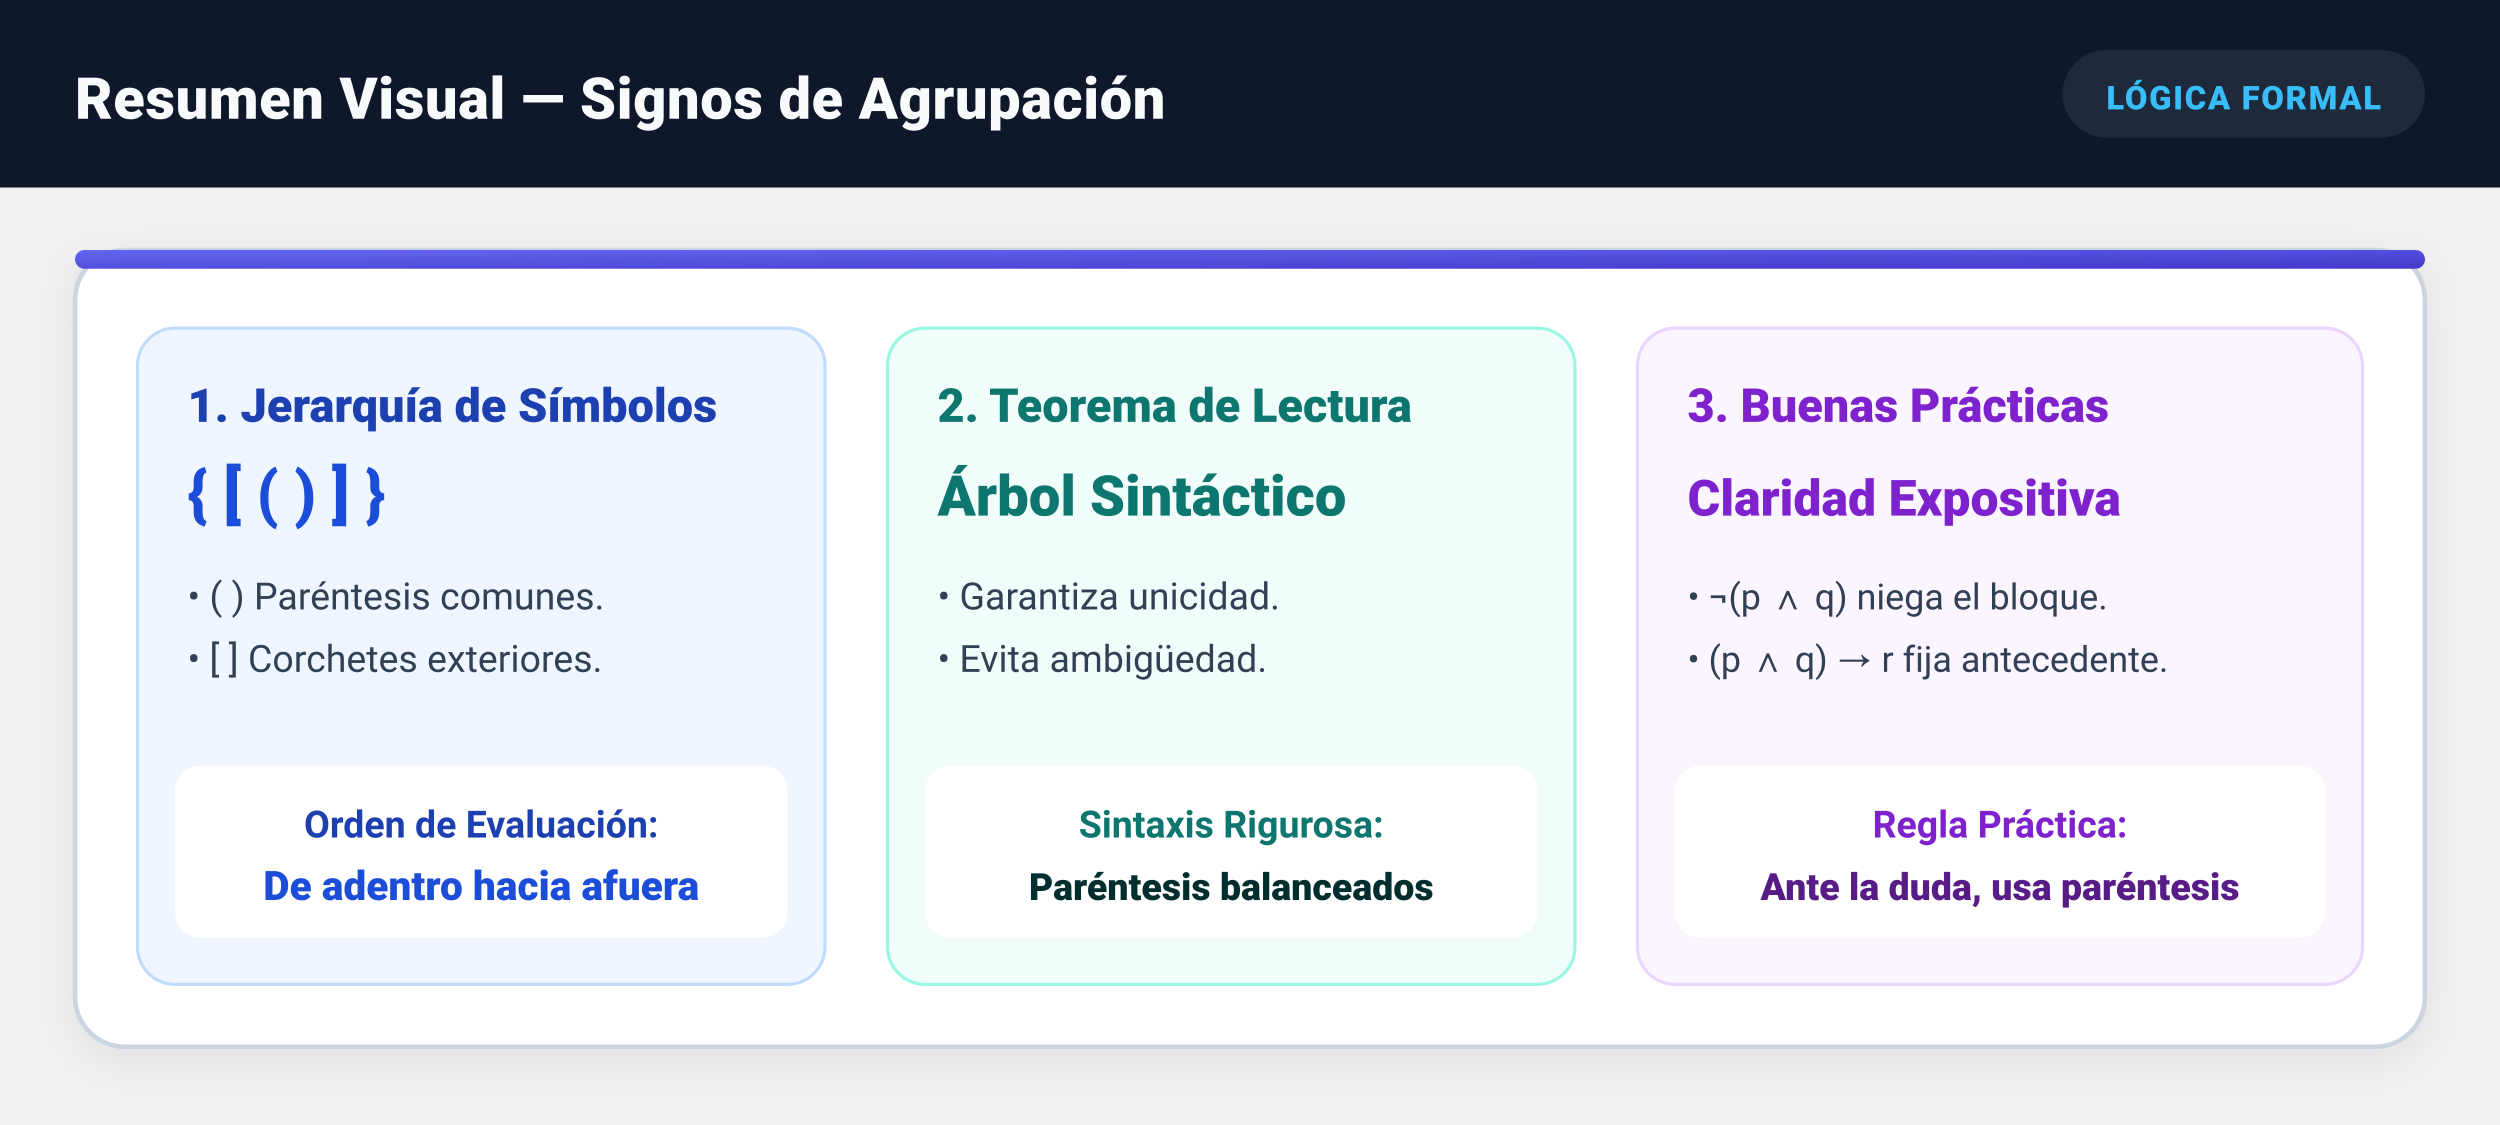
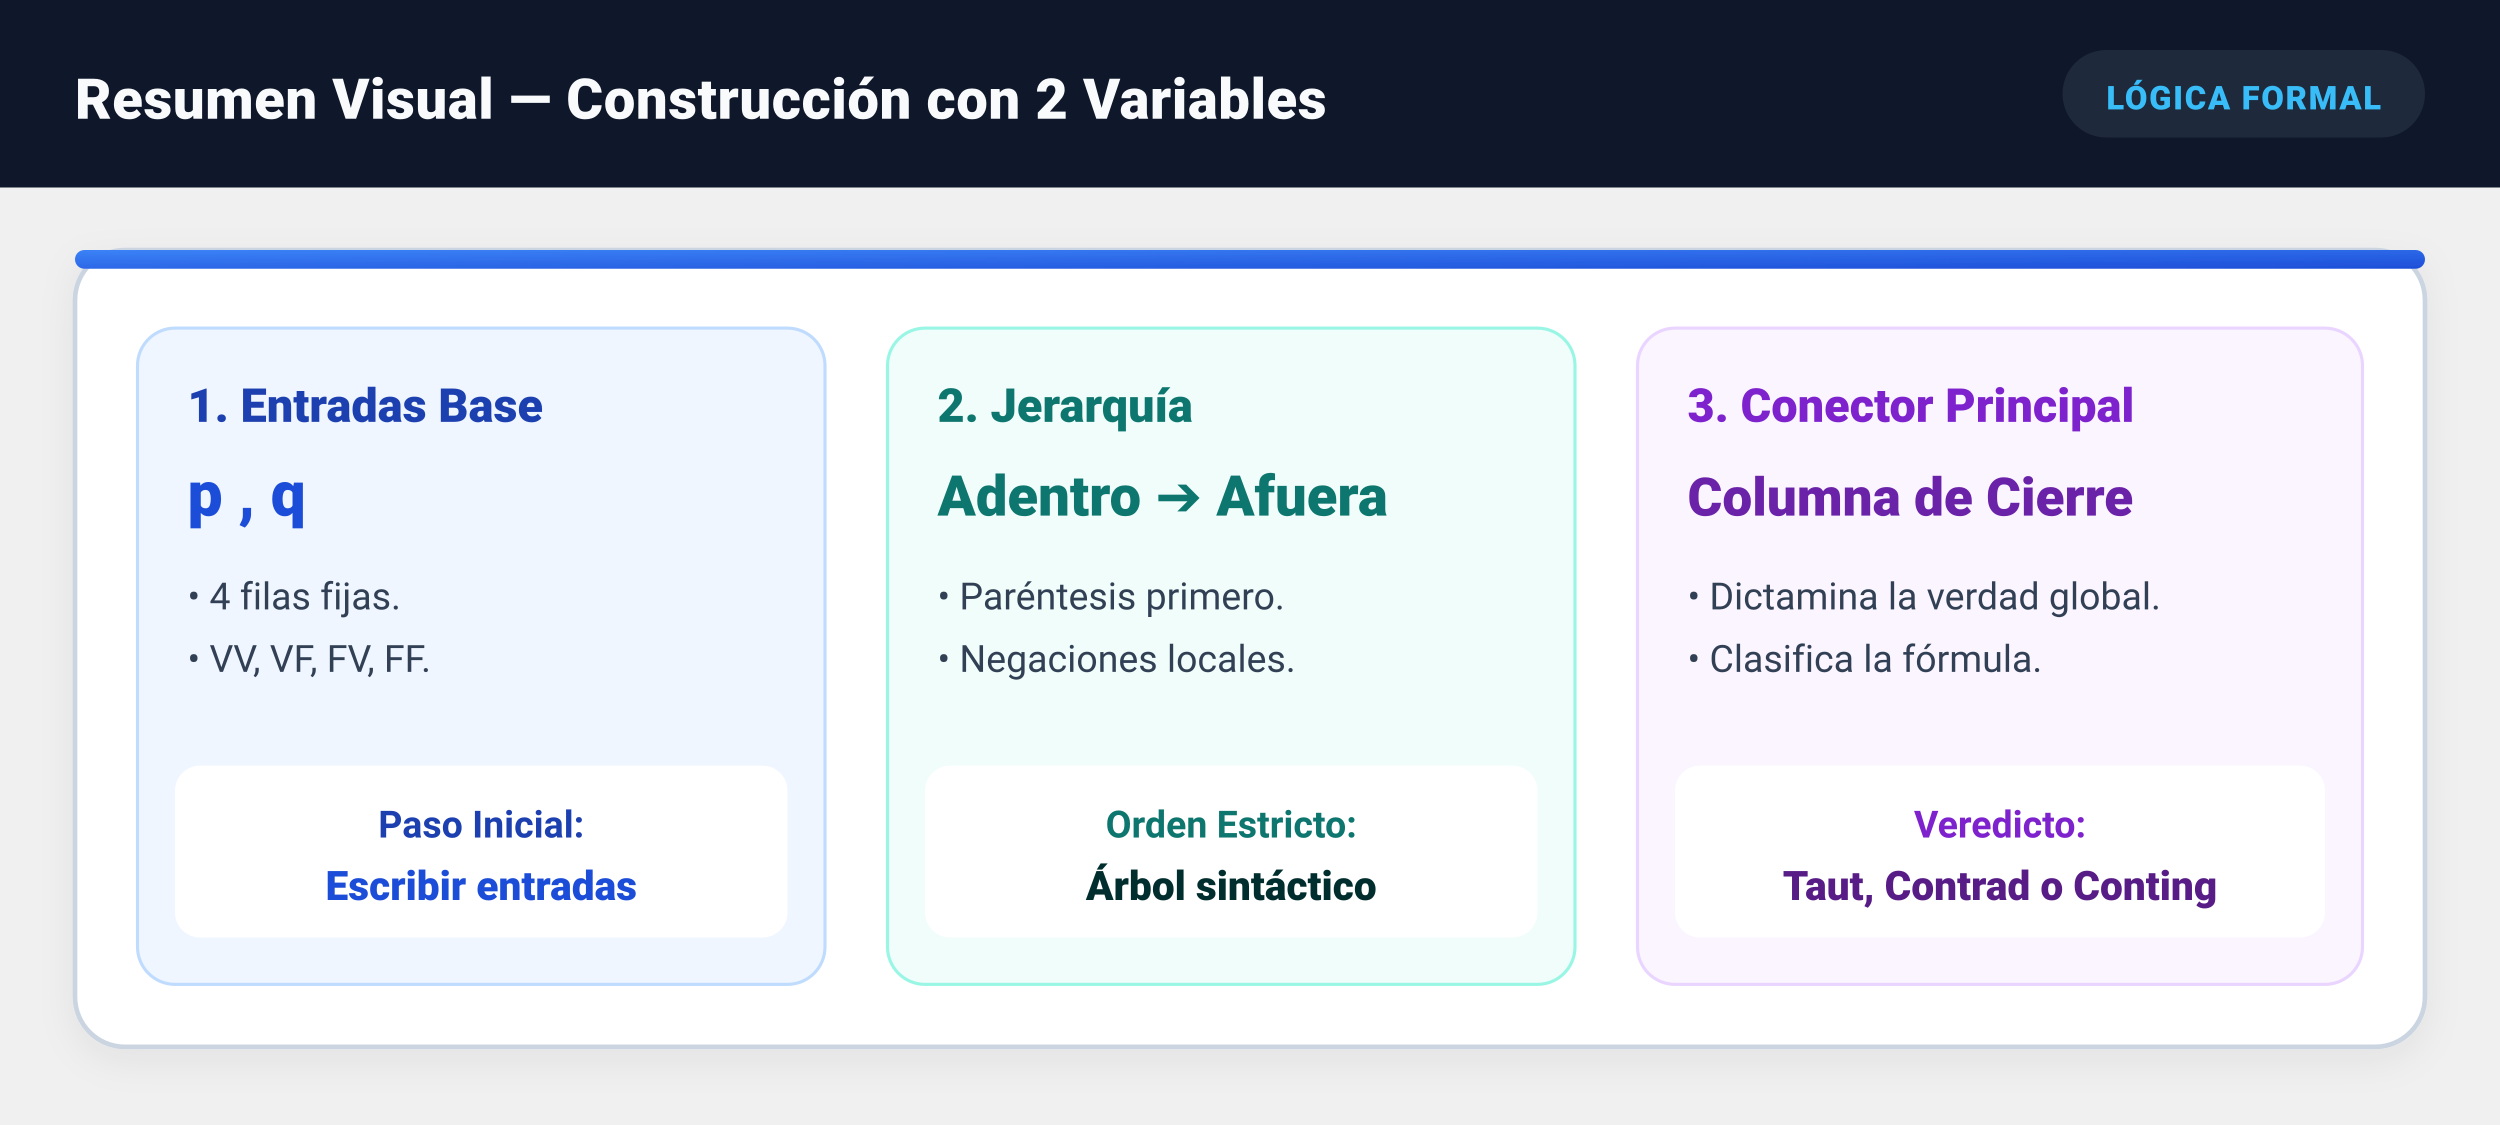
<svg xmlns="http://www.w3.org/2000/svg" viewBox="0 0 800 360" width="100%" height="100%" style="background:#f8fafc; font-family:system-ui,-apple-system,'Segoe UI',Roboto,Helvetica,Arial,sans-serif;">
  <defs>
    <filter id="shadow" x="-5%" y="-5%" width="110%" height="115%" filterUnits="userSpaceOnUse">
      <feDropShadow dx="0" dy="4" stdDeviation="6" flood-color="#0f172a" flood-opacity="0.06" />
    </filter>
    <linearGradient id="grad-teal" x1="0%" y1="0%" x2="100%" y2="100%">
      <stop offset="0%" stop-color="#0d9488" />
      <stop offset="100%" stop-color="#0f766e" />
    </linearGradient>
    <linearGradient id="grad-blue" x1="0%" y1="0%" x2="100%" y2="100%">
      <stop offset="0%" stop-color="#3b82f6" />
      <stop offset="100%" stop-color="#1d4ed8" />
    </linearGradient>
    <linearGradient id="grad-indigo" x1="0%" y1="0%" x2="100%" y2="100%">
      <stop offset="0%" stop-color="#6366f1" />
      <stop offset="100%" stop-color="#4338ca" />
    </linearGradient>
    <linearGradient id="grad-purple" x1="0%" y1="0%" x2="100%" y2="100%">
      <stop offset="0%" stop-color="#a855f7" />
      <stop offset="100%" stop-color="#7e22ce" />
    </linearGradient>
    <linearGradient id="grad-amber" x1="0%" y1="0%" x2="100%" y2="100%">
      <stop offset="0%" stop-color="#f59e0b" />
      <stop offset="100%" stop-color="#b45309" />
    </linearGradient>
    <linearGradient id="grad-rose" x1="0%" y1="0%" x2="100%" y2="100%">
      <stop offset="0%" stop-color="#f43f5e" />
      <stop offset="100%" stop-color="#be123c" />
    </linearGradient>
+     <linearGradient id="grad-emerald" x1="0%" y1="0%" x2="100%" y2="100%">
+       <stop offset="0%" stop-color="#10b981" />
+       <stop offset="100%" stop-color="#047857" />
+     </linearGradient>
  </defs>
  <rect x="0" y="0" width="800" height="60" fill="#0f172a" />
-   <text x="24" y="38" fill="#f8fafc" font-size="18.5" font-weight="800" letter-spacing="0.01em">Resumen Visual — Signos de Agrupación</text>
+   <text x="24" y="38" fill="#f8fafc" font-size="18" font-weight="800" letter-spacing="0.01em">Resumen Visual — Construcción con 2 Variables</text>
  <rect x="660" y="16" width="116" height="28" rx="14" fill="#1e293b" />
  <text x="718" y="35" fill="#38bdf8" font-size="10.5" font-weight="800" text-anchor="middle" letter-spacing="0.05em">LÓGICA FORMAL</text>
  <g filter="url(#shadow)">
    <rect x="24" y="80" width="752" height="255" rx="16" fill="#ffffff" stroke="#cbd5e1" stroke-width="1.5" />
-     <rect x="24" y="80" width="752" height="6" fill="url(#grad-indigo)" rx="3" />
+     <rect x="24" y="80" width="752" height="6" fill="url(#grad-blue)" rx="3" />
    <rect x="44" y="105" width="220" height="210" rx="12" fill="#eff6ff" stroke="#bfdbfe" />
-     <text x="60" y="135" fill="#1e40af" font-size="15" font-weight="800">1. Jerarquía de Símbolos</text>
-     <text x="60" y="165" fill="#1d4ed8" font-size="20" font-weight="900">{ [ (  ) ] }</text>
-     <text x="60" y="195" fill="#334155" font-size="12">• ( ) Paréntesis comunes.</text>
-     <text x="60" y="215" fill="#334155" font-size="12">• [ ] Corchetes exteriores.</text>
+     <text x="60" y="135" fill="#1e40af" font-size="15" font-weight="800">1. Entradas Base</text>
+     <text x="60" y="165" fill="#1d4ed8" font-size="20" font-weight="900">p , q</text>
+     <text x="60" y="195" fill="#334155" font-size="12">• 4 filas fijas.</text>
+     <text x="60" y="215" fill="#334155" font-size="12">• VV, VF, FV, FF.</text>
    <rect x="56" y="245" width="196" height="55" rx="8" fill="#ffffff" />
-     <text x="154" y="268" fill="#1e40af" font-size="12" font-weight="700" text-anchor="middle">Orden de Evaluación:</text>
-     <text x="154" y="288" fill="#1d4ed8" font-size="13" font-weight="800" text-anchor="middle">De adentro hacia afuera</text>
+     <text x="154" y="268" fill="#1e40af" font-size="12" font-weight="700" text-anchor="middle">Paso Inicial:</text>
+     <text x="154" y="288" fill="#1d4ed8" font-size="13" font-weight="800" text-anchor="middle">Escribir entradas</text>
    <rect x="284" y="105" width="220" height="210" rx="12" fill="#f0fdfa" stroke="#99f6e4" />
-     <text x="300" y="135" fill="#0f766e" font-size="15" font-weight="800">2. Teorema de Lectura</text>
-     <text x="300" y="165" fill="#0f766e" font-size="18" font-weight="900">Árbol Sintáctico</text>
-     <text x="300" y="195" fill="#334155" font-size="12">• Garantiza unicidad.</text>
-     <text x="300" y="215" fill="#334155" font-size="12">• Evita ambigüedad.</text>
+     <text x="300" y="135" fill="#0f766e" font-size="15" font-weight="800">2. Jerarquía</text>
+     <text x="300" y="165" fill="#0f766e" font-size="18" font-weight="900">Adentro ➔ Afuera</text>
+     <text x="300" y="195" fill="#334155" font-size="12">• Paréntesis primero.</text>
+     <text x="300" y="215" fill="#334155" font-size="12">• Negaciones locales.</text>
    <rect x="296" y="245" width="196" height="55" rx="8" fill="#ffffff" />
-     <text x="394" y="268" fill="#0f766e" font-size="12" font-weight="700" text-anchor="middle">Sintaxis Rigurosa:</text>
-     <text x="394" y="288" fill="#042f2e" font-size="12" font-weight="800" text-anchor="middle">Paréntesis balanceados</text>
+     <text x="394" y="268" fill="#0f766e" font-size="12" font-weight="700" text-anchor="middle">Orden Estricto:</text>
+     <text x="394" y="288" fill="#042f2e" font-size="13" font-weight="800" text-anchor="middle">Árbol sintáctico</text>
    <rect x="524" y="105" width="232" height="210" rx="12" fill="#faf5ff" stroke="#e9d5ff" />
-     <text x="540" y="135" fill="#7e22ce" font-size="15" font-weight="800">3. Buenas Prácticas</text>
-     <text x="540" y="165" fill="#7e22ce" font-size="16" font-weight="900">Claridad Expositiva</text>
-     <text x="540" y="195" fill="#334155" font-size="11.5">• ¬(p ∧ q) niega el bloque.</text>
-     <text x="540" y="215" fill="#334155" font-size="11.5">• (p ∧ q) → r fija antecedente.</text>
+     <text x="540" y="135" fill="#7e22ce" font-size="15" font-weight="800">3. Conector Principal</text>
+     <text x="540" y="165" fill="#6b21a8" font-size="17" font-weight="900">Columna de Cierre</text>
+     <text x="540" y="195" fill="#334155" font-size="12">• Dictamina la verdad global.</text>
+     <text x="540" y="215" fill="#334155" font-size="12">• Clasifica la fórmula.</text>
    <rect x="536" y="245" width="208" height="55" rx="8" fill="#ffffff" />
-     <text x="640" y="268" fill="#7e22ce" font-size="12" font-weight="700" text-anchor="middle">Regla Práctica:</text>
-     <text x="640" y="288" fill="#581c87" font-size="12" font-weight="800" text-anchor="middle">Ante la duda, usa paréntesis</text>
+     <text x="640" y="268" fill="#7e22ce" font-size="12" font-weight="700" text-anchor="middle">Veredicto:</text>
+     <text x="640" y="288" fill="#581c87" font-size="13" font-weight="800" text-anchor="middle">Taut, Contrad o Conting</text>
  </g>
</svg>
